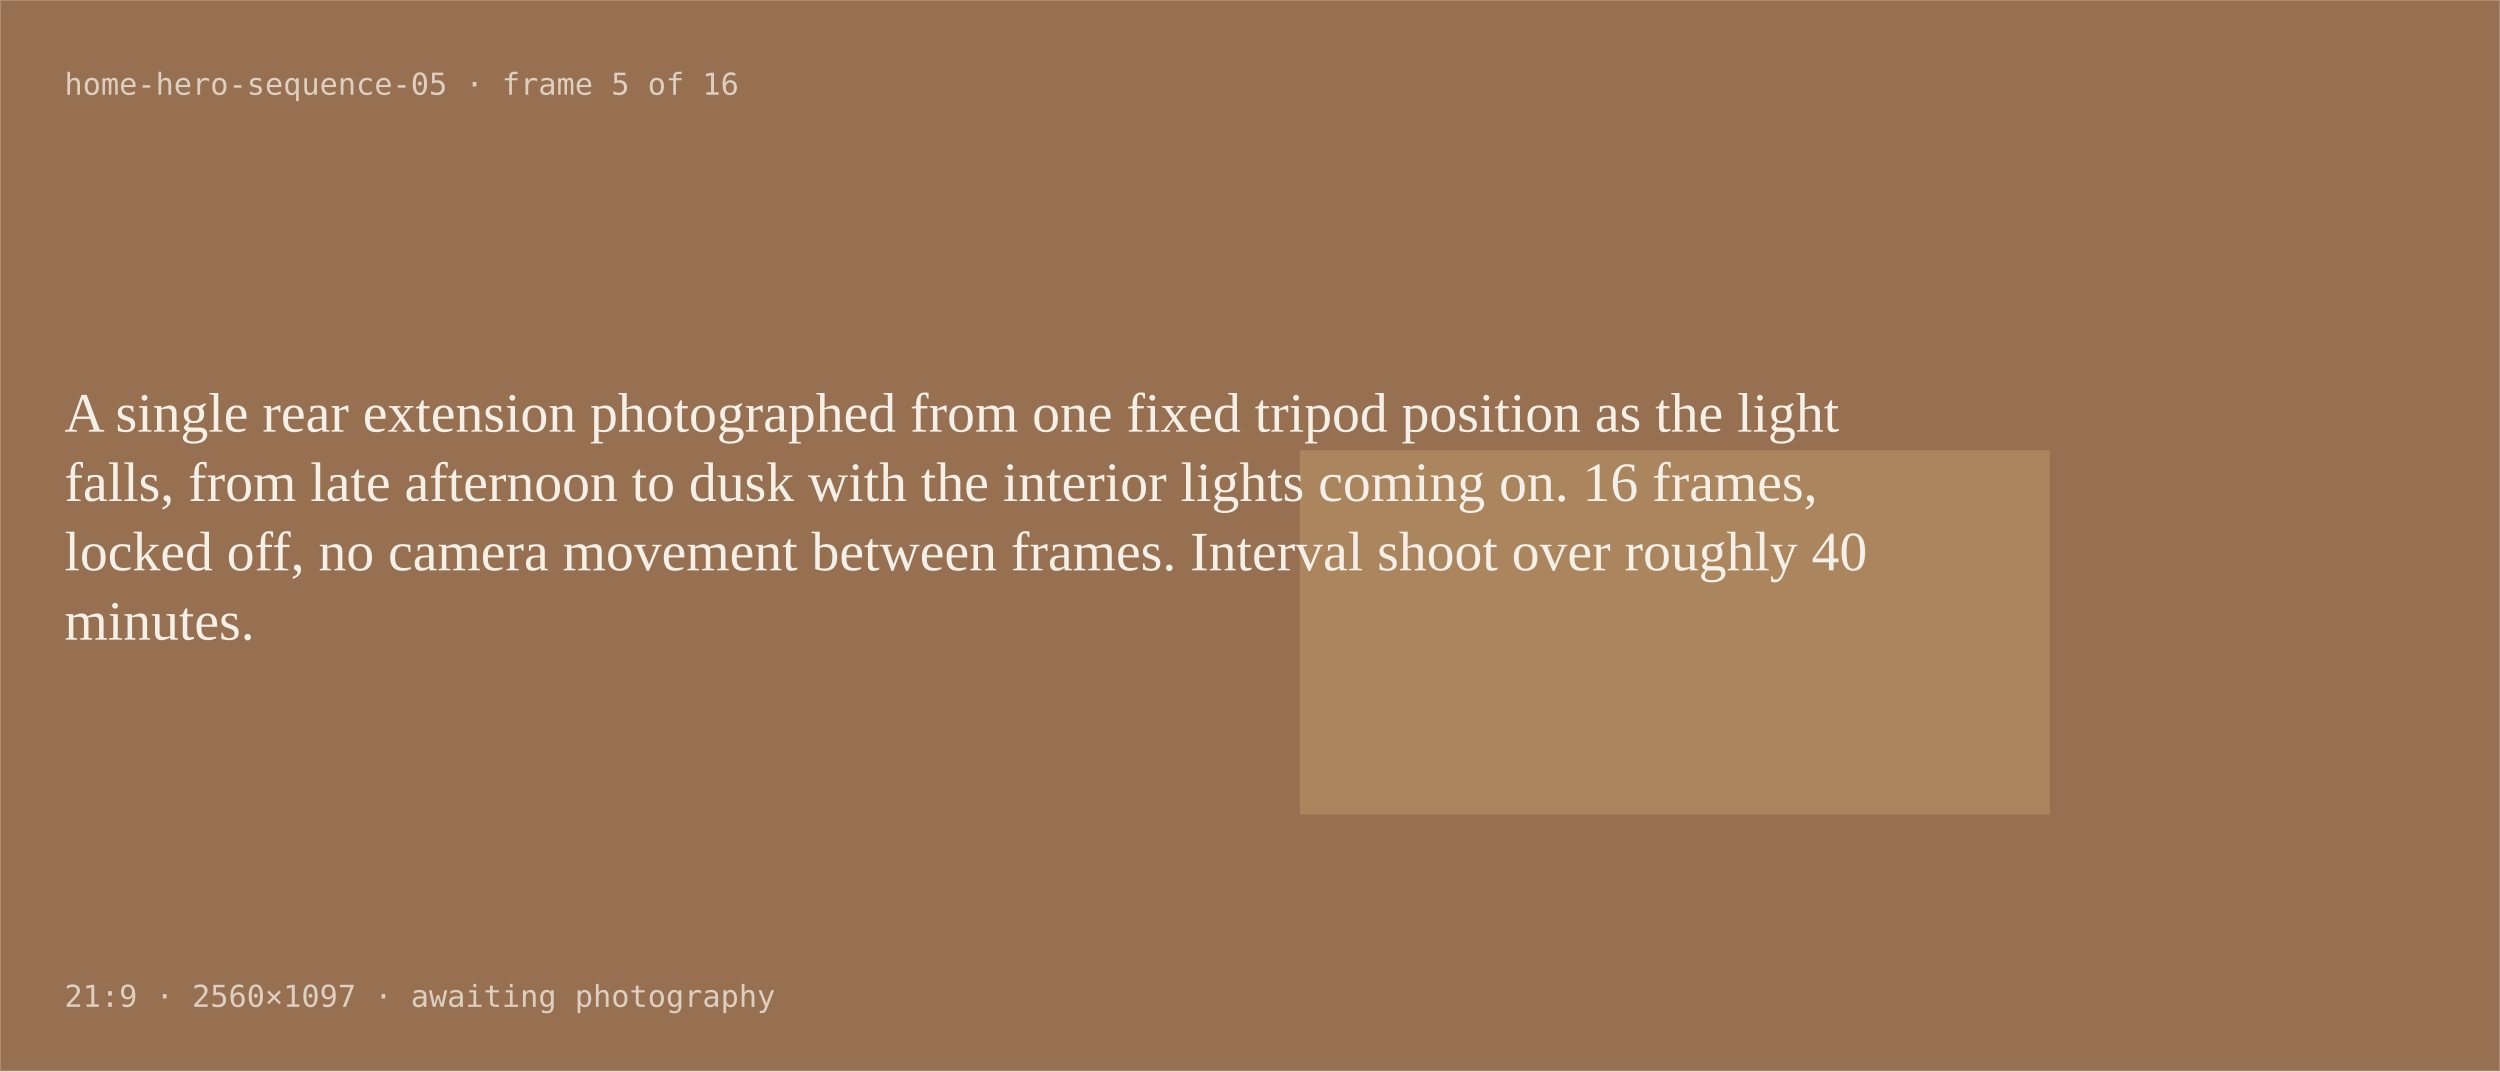
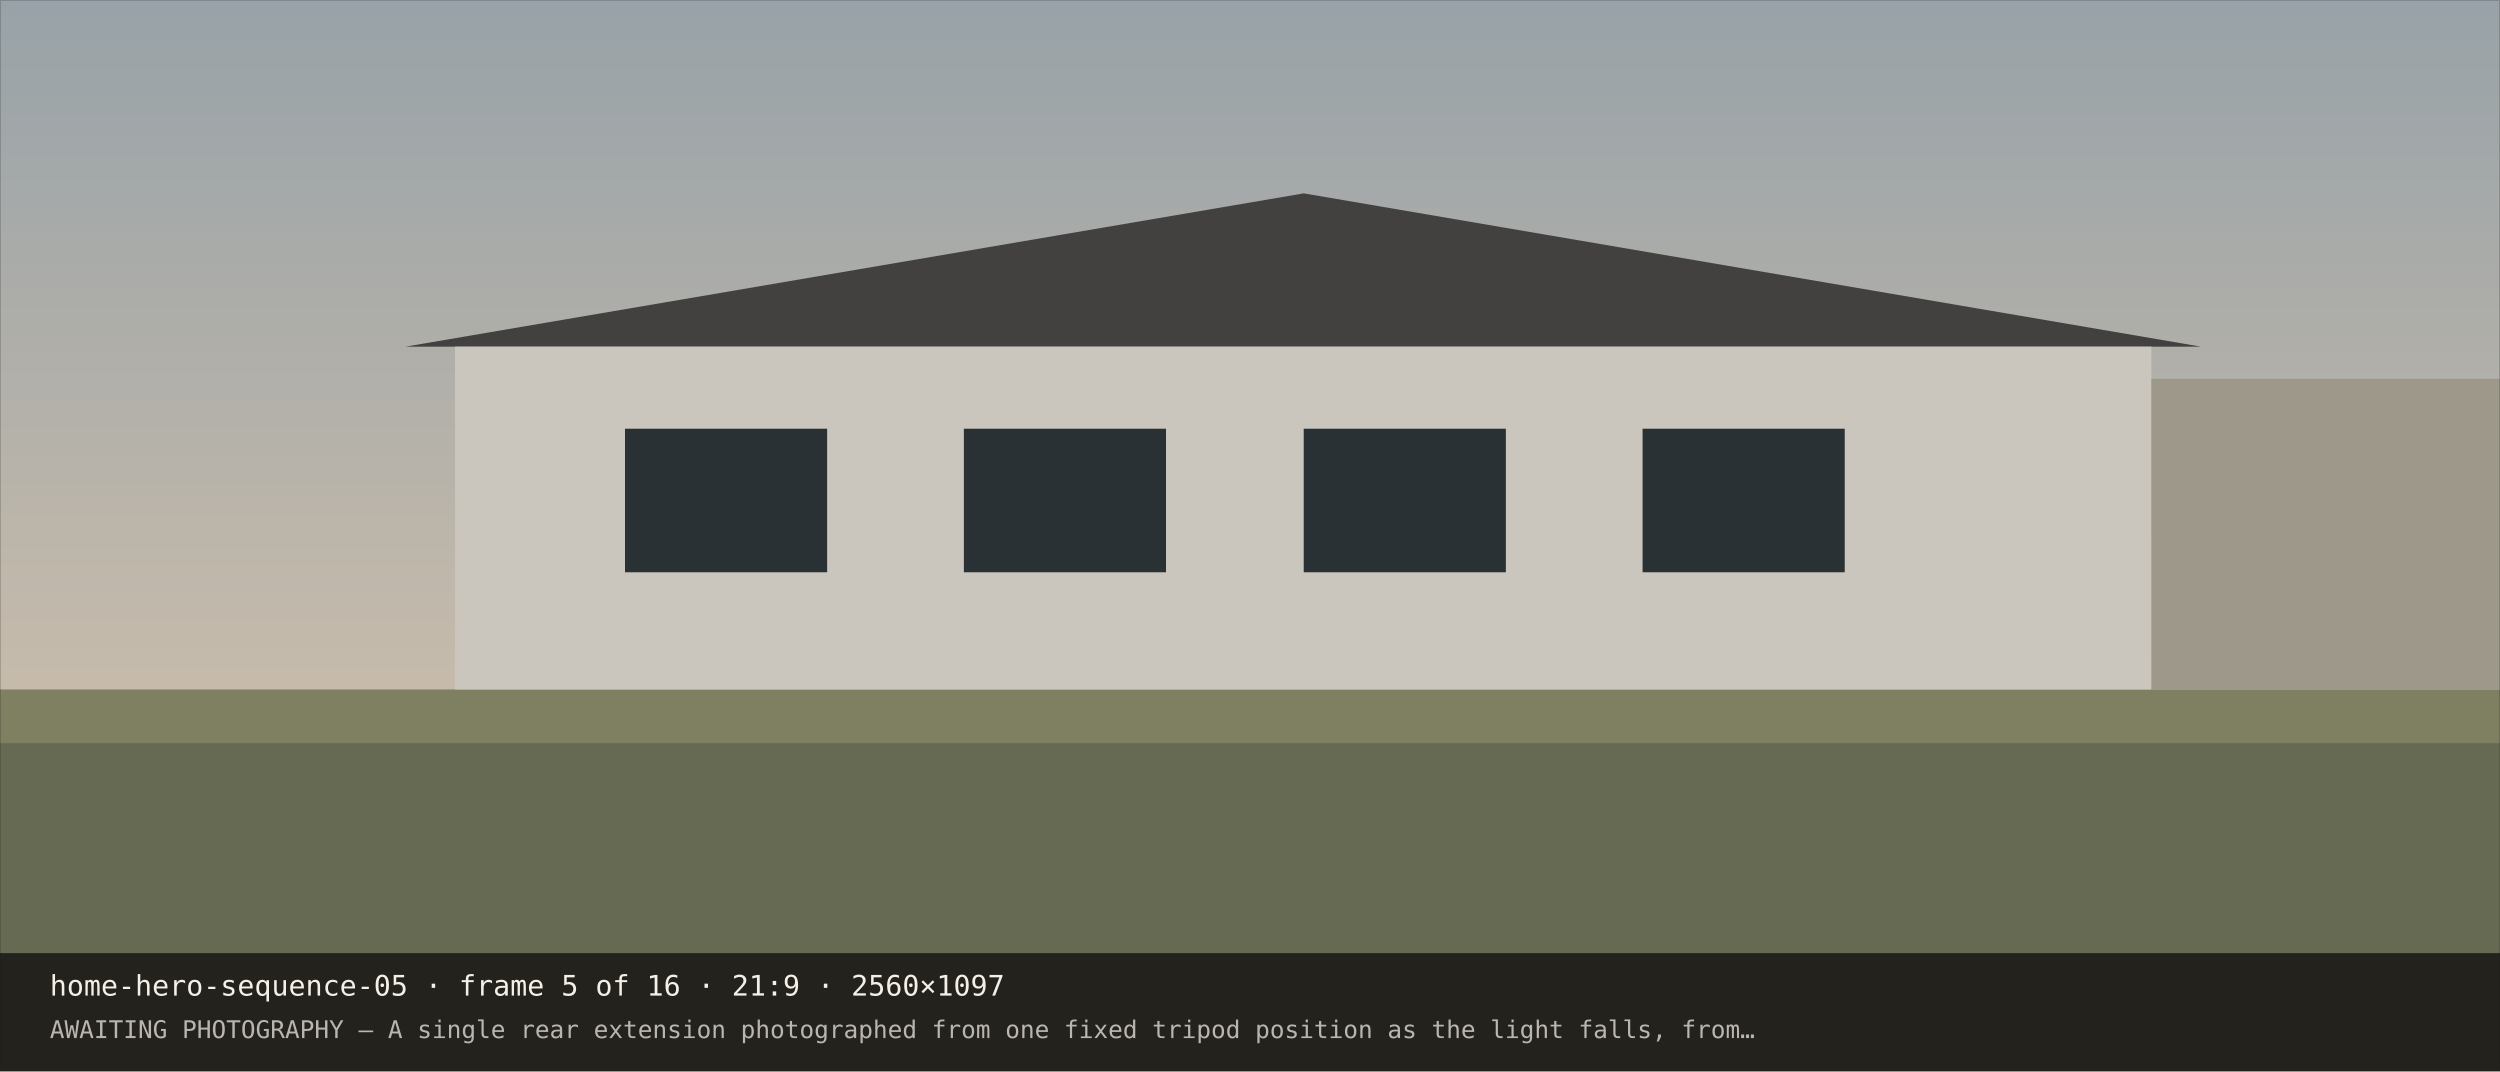
- <svg xmlns="http://www.w3.org/2000/svg" width="2560" height="1097" viewBox="0 0 2560 1097" role="img" aria-label="Placeholder awaiting photography: A single rear extension photographed from one fixed tripod position as the light falls, from late afternoon to dusk with the interior lights coming on. 16 frames, locked off, no camera movement between frames. Interval shoot over roughly 40 minutes.">
-   <rect width="2560" height="1097" fill="#967050" />
-   <rect x="1331" y="461" width="768" height="373" fill="#F0C98A" opacity="0.23" />
-   <rect x="0.5" y="0.5" width="2559" height="1096" fill="none" stroke="#F4EFE7" stroke-opacity="0.25" />
-   <text x="66" y="97" font-family="ui-monospace, 'SF Mono', Menlo, monospace" font-size="31" fill="#F4EFE7" opacity="0.75">home-hero-sequence-05 · frame 5 of 16</text>
-   <text x="66" y="442" font-family="Georgia, 'Times New Roman', serif" font-size="57" fill="#F4EFE7">A single rear extension photographed from one fixed tripod position as the light</text>
-   <text x="66" y="513" font-family="Georgia, 'Times New Roman', serif" font-size="57" fill="#F4EFE7">falls, from late afternoon to dusk with the interior lights coming on. 16 frames,</text>
-   <text x="66" y="584" font-family="Georgia, 'Times New Roman', serif" font-size="57" fill="#F4EFE7">locked off, no camera movement between frames. Interval shoot over roughly 40</text>
-   <text x="66" y="655" font-family="Georgia, 'Times New Roman', serif" font-size="57" fill="#F4EFE7">minutes.</text>
-   <text x="66" y="1031" font-family="ui-monospace, 'SF Mono', Menlo, monospace" font-size="31" fill="#F4EFE7" opacity="0.75">21:9 · 2560×1097 · awaiting photography</text>
+ <svg xmlns="http://www.w3.org/2000/svg" width="2560" height="1097" viewBox="0 0 2560 1097" role="img" aria-label="Temporary placeholder awaiting photography: A single rear extension photographed from one fixed tripod position as the light falls, from late afternoon to dusk with the interior lights coming on. 16 frames, locked off, no camera movement between frames. Interval shoot over roughly 40 minutes.">
+   <defs>
+     <linearGradient id="sky" x1="0" y1="0" x2="0" y2="1">
+       <stop offset="0" stop-color="#98a2a8" />
+       <stop offset="1" stop-color="#c6bbab" />
+     </linearGradient>
+   </defs>
+   <rect x="0" y="0" width="2560" height="706" fill="url(#sky)" />
+   <rect x="0" y="706" width="2560" height="391" fill="#666a53" />
+   <rect x="0" y="706" width="2560" height="55" fill="#979371" opacity="0.5" />
+   <polygon points="415,355 1335,198 2254,355" fill="#43413f" />
+   <rect x="466" y="355" width="1737" height="351" fill="#cbc6bd" />
+   <rect x="2203" y="388" width="385" height="318" fill="#9e988b" />
+   <rect x="640" y="439" width="207" height="147" fill="#293134" />
+   <rect x="987" y="439" width="207" height="147" fill="#293134" />
+   <rect x="1335" y="439" width="207" height="147" fill="#293134" />
+   <rect x="1682" y="439" width="207" height="147" fill="#293134" />
+   <rect x="0" y="987" width="2560" height="110" fill="#1B1917" opacity="0.1" />
+   <rect x="0" y="976" width="2560" height="121" fill="#1B1917" opacity="0.88" />
+   <text x="51" y="1019.5" font-family="ui-monospace, Menlo, monospace" font-size="29" fill="#F4EFE7">home-hero-sequence-05 · frame 5 of 16 · 21:9 · 2560×1097</text>
+   <text x="51" y="1063" font-family="ui-monospace, Menlo, monospace" font-size="25" fill="#F4EFE7" opacity="0.72">AWAITING PHOTOGRAPHY — A single rear extension photographed from one fixed tripod position as the light falls, from…</text>
+   <rect x="0.5" y="0.5" width="2559" height="1096" fill="none" stroke="#1B1917" stroke-opacity="0.2" />
</svg>
